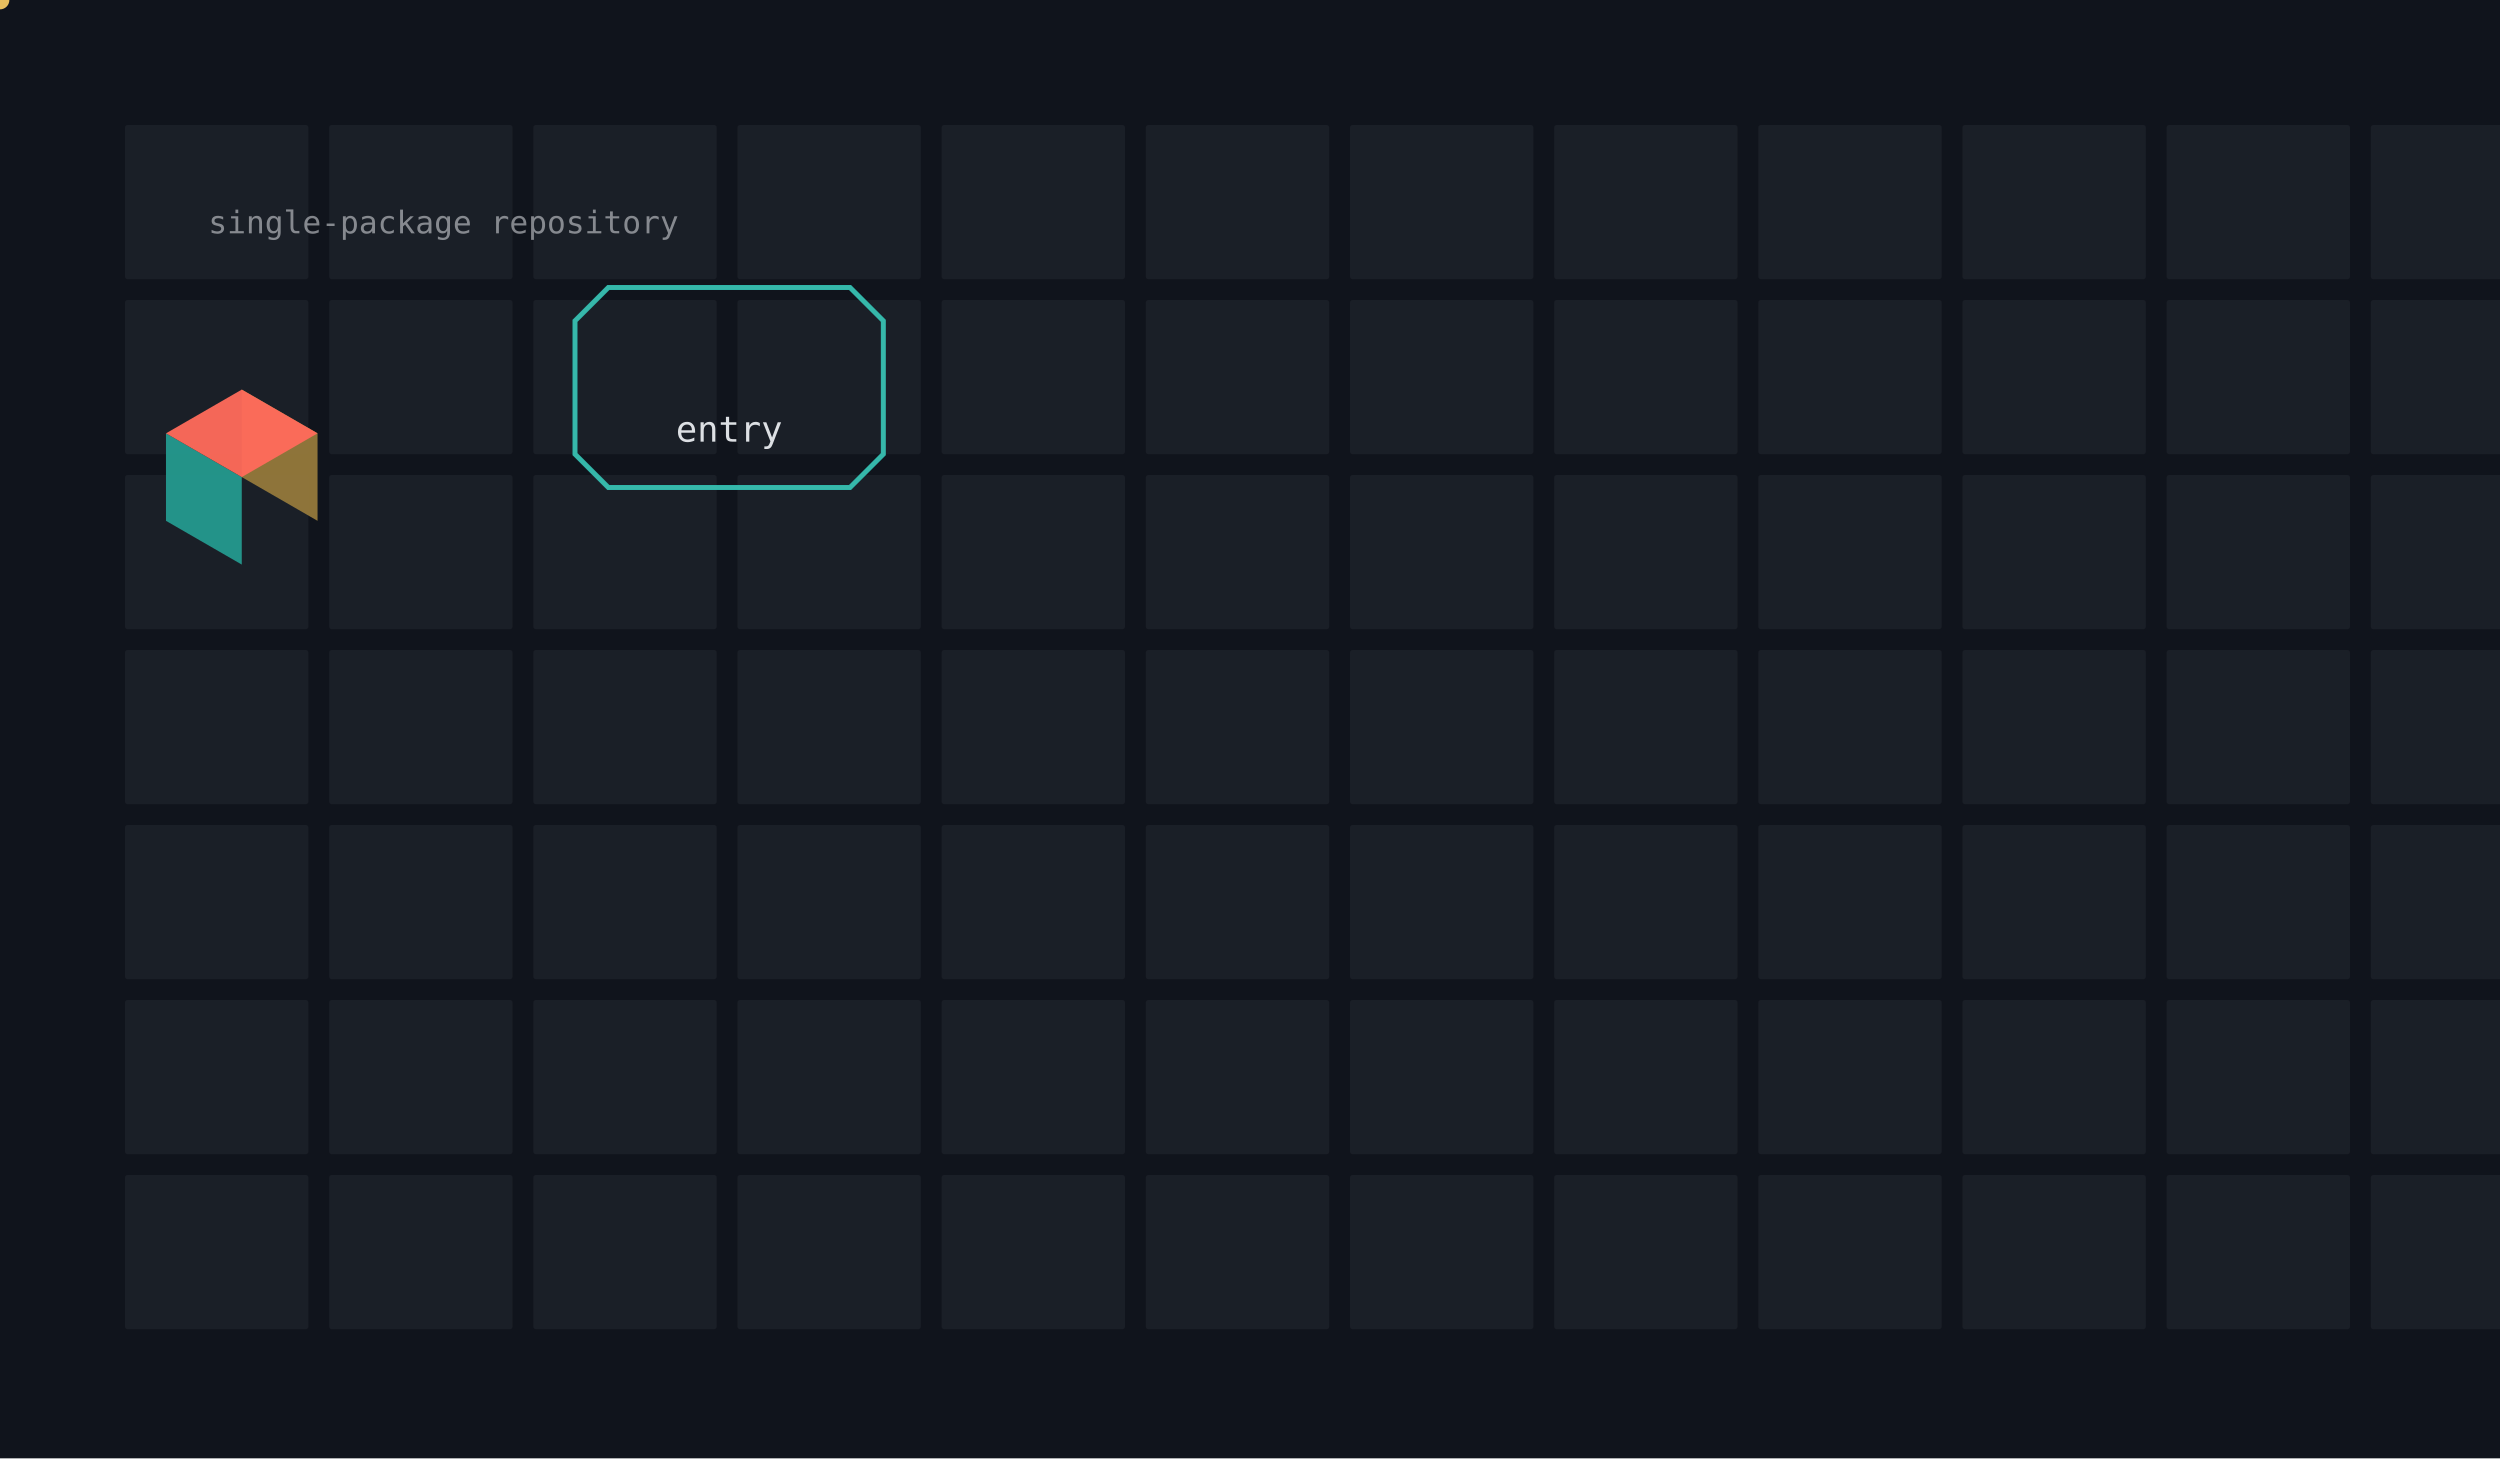
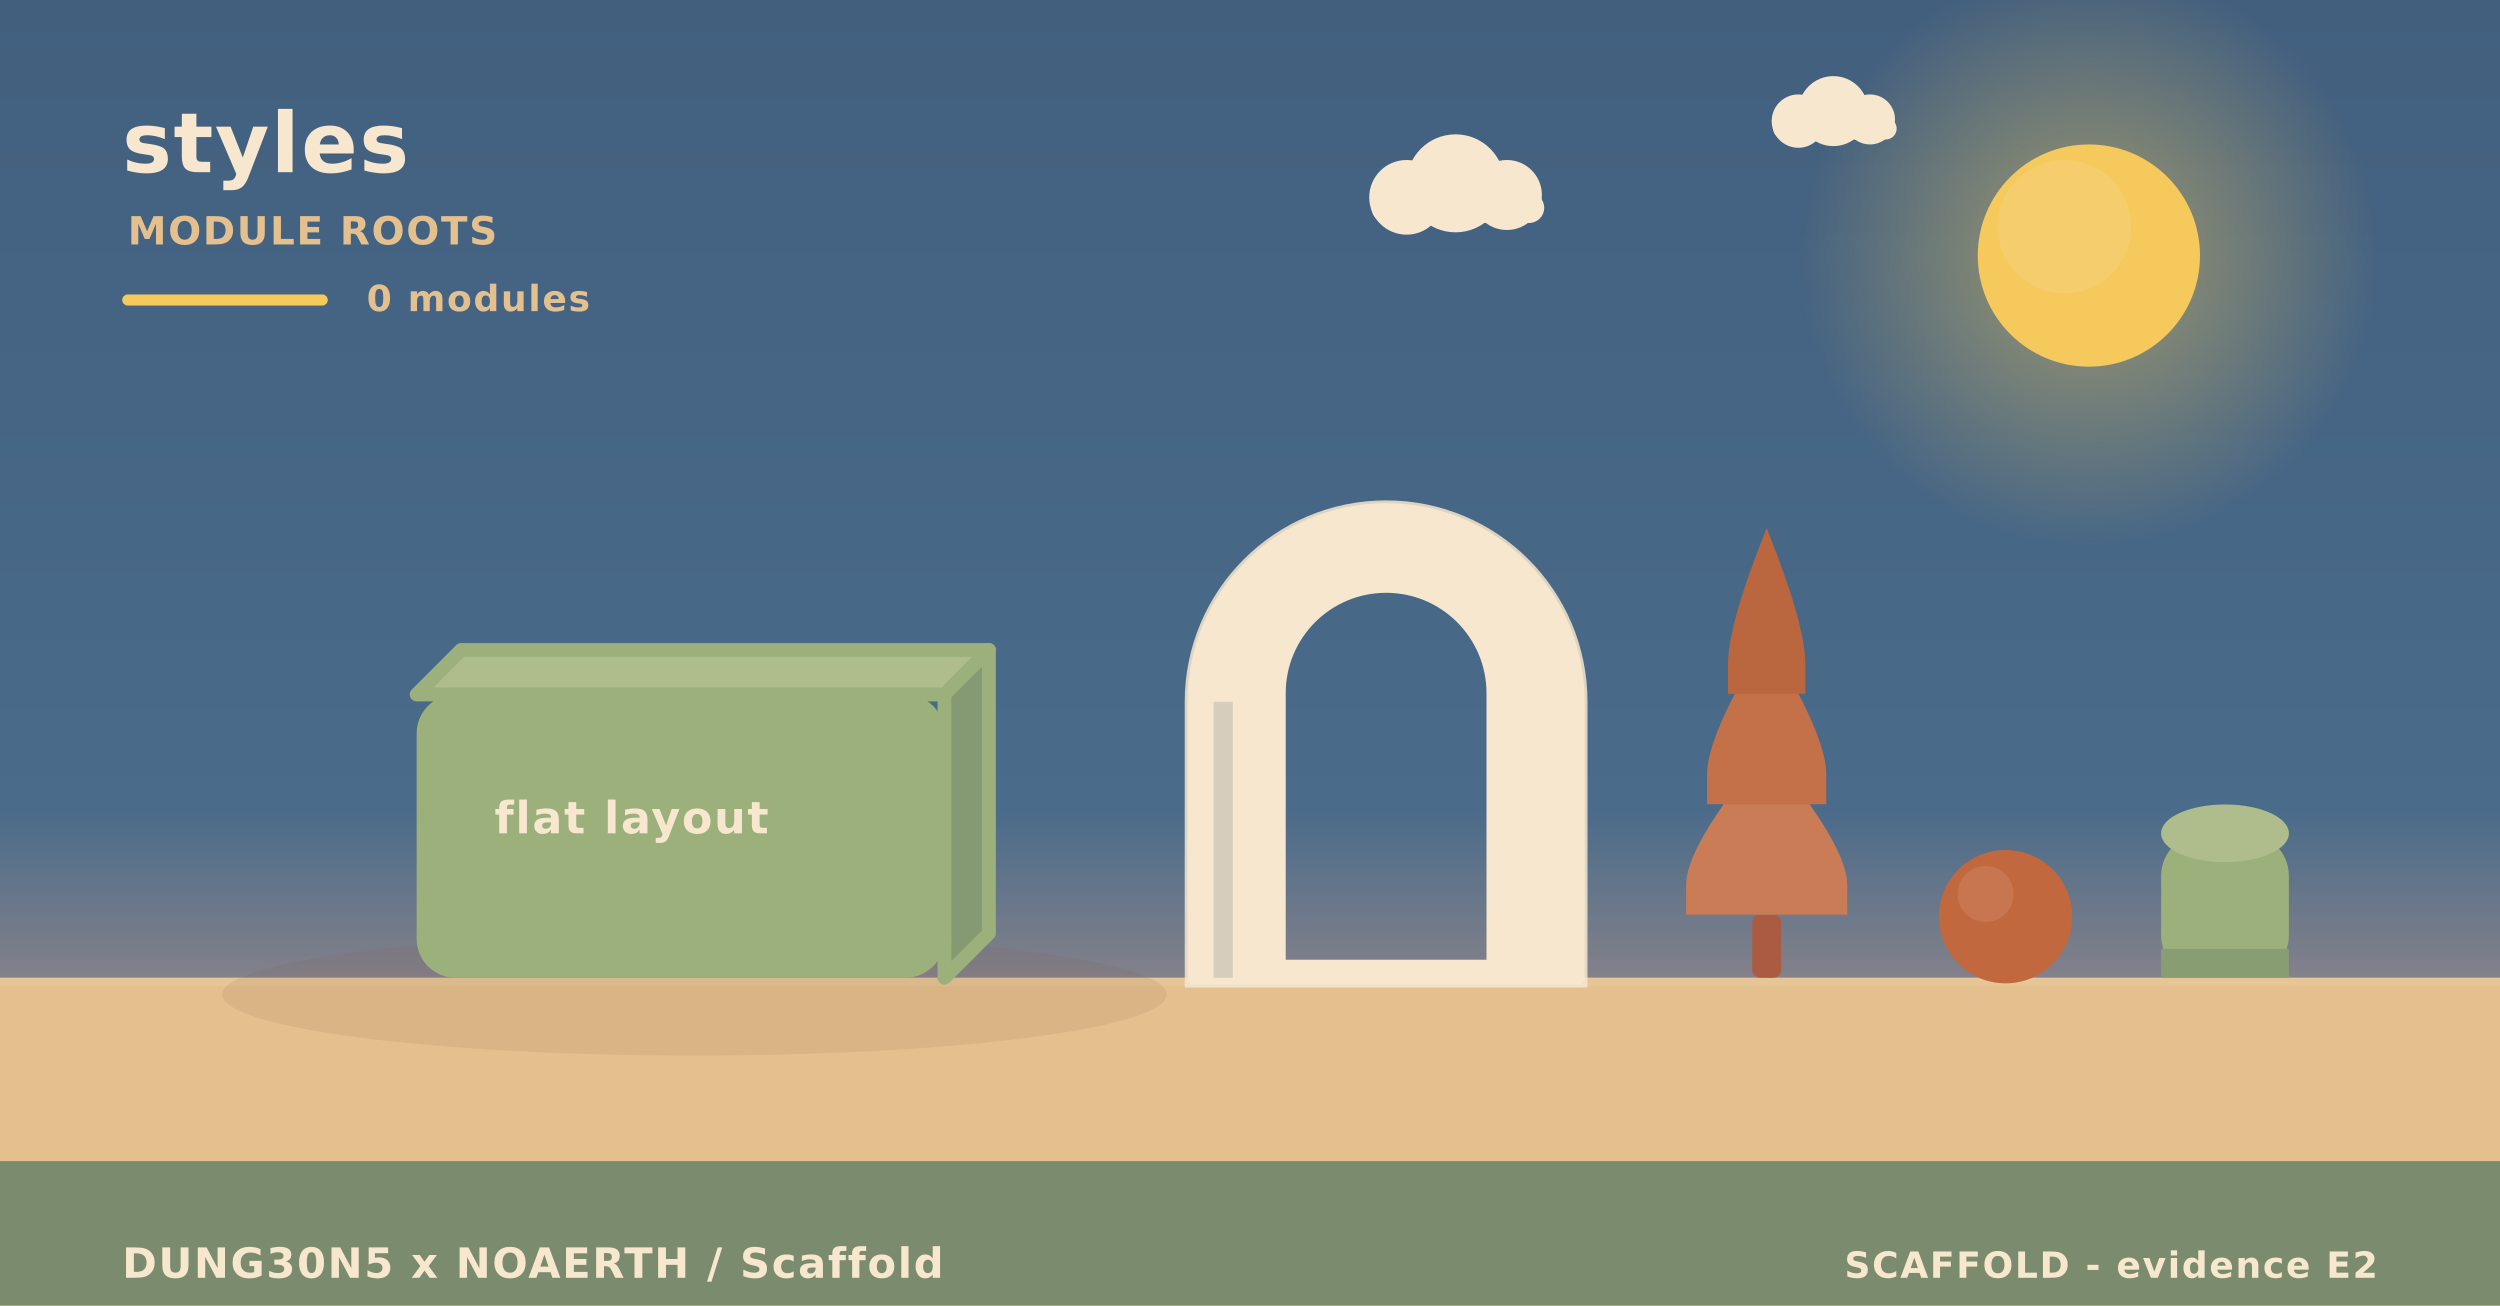
- <svg xmlns="http://www.w3.org/2000/svg" viewBox="0 0 1200 700" width="1200" height="700" role="img" aria-label="styles architecture">
-   <rect width="1200" height="700" fill="#10141c" />
-   <defs>
-     <linearGradient id="ga" x1="0" y1="0" x2="1" y2="1">
-       <stop offset="0%" stop-color="#ff6b5a" />
-       <stop offset="100%" stop-color="#2ec4b6" />
-     </linearGradient>
-   </defs>
-   <rect x="60.00" y="60.00" width="88.00" height="74.00" rx="1.20" fill="#f2f5f9" opacity="0.05" />
-   <rect x="158.00" y="60.00" width="88.00" height="74.00" rx="1.20" fill="#f2f5f9" opacity="0.05" />
-   <rect x="256.00" y="60.00" width="88.00" height="74.00" rx="1.20" fill="#f2f5f9" opacity="0.05" />
-   <rect x="354.00" y="60.00" width="88.00" height="74.00" rx="1.20" fill="#f2f5f9" opacity="0.05" />
-   <rect x="452.00" y="60.00" width="88.00" height="74.00" rx="1.20" fill="#f2f5f9" opacity="0.05" />
-   <rect x="550.00" y="60.00" width="88.00" height="74.00" rx="1.20" fill="#f2f5f9" opacity="0.05" />
-   <rect x="648.00" y="60.00" width="88.00" height="74.00" rx="1.20" fill="#f2f5f9" opacity="0.05" />
-   <rect x="746.00" y="60.00" width="88.00" height="74.00" rx="1.20" fill="#f2f5f9" opacity="0.05" />
-   <rect x="844.00" y="60.00" width="88.00" height="74.00" rx="1.20" fill="#f2f5f9" opacity="0.05" />
-   <rect x="942.00" y="60.00" width="88.00" height="74.00" rx="1.20" fill="#f2f5f9" opacity="0.05" />
-   <rect x="1040.00" y="60.00" width="88.00" height="74.00" rx="1.20" fill="#f2f5f9" opacity="0.05" />
-   <rect x="1138.00" y="60.00" width="88.00" height="74.00" rx="1.20" fill="#f2f5f9" opacity="0.05" />
-   <rect x="60.00" y="144.00" width="88.00" height="74.00" rx="1.20" fill="#f2f5f9" opacity="0.05" />
-   <rect x="158.00" y="144.00" width="88.00" height="74.00" rx="1.20" fill="#f2f5f9" opacity="0.05" />
-   <rect x="256.00" y="144.00" width="88.00" height="74.00" rx="1.20" fill="#f2f5f9" opacity="0.05" />
-   <rect x="354.00" y="144.00" width="88.00" height="74.00" rx="1.20" fill="#f2f5f9" opacity="0.05" />
-   <rect x="452.00" y="144.00" width="88.00" height="74.00" rx="1.20" fill="#f2f5f9" opacity="0.05" />
-   <rect x="550.00" y="144.00" width="88.00" height="74.00" rx="1.20" fill="#f2f5f9" opacity="0.05" />
-   <rect x="648.00" y="144.00" width="88.00" height="74.00" rx="1.20" fill="#f2f5f9" opacity="0.05" />
-   <rect x="746.00" y="144.00" width="88.00" height="74.00" rx="1.20" fill="#f2f5f9" opacity="0.05" />
-   <rect x="844.00" y="144.00" width="88.00" height="74.00" rx="1.20" fill="#f2f5f9" opacity="0.05" />
-   <rect x="942.00" y="144.00" width="88.00" height="74.00" rx="1.20" fill="#f2f5f9" opacity="0.05" />
-   <rect x="1040.00" y="144.00" width="88.00" height="74.00" rx="1.20" fill="#f2f5f9" opacity="0.05" />
-   <rect x="1138.00" y="144.00" width="88.00" height="74.00" rx="1.20" fill="#f2f5f9" opacity="0.05" />
-   <rect x="60.00" y="228.00" width="88.00" height="74.00" rx="1.20" fill="#f2f5f9" opacity="0.05" />
-   <rect x="158.00" y="228.00" width="88.00" height="74.00" rx="1.20" fill="#f2f5f9" opacity="0.05" />
-   <rect x="256.00" y="228.00" width="88.00" height="74.00" rx="1.20" fill="#f2f5f9" opacity="0.05" />
-   <rect x="354.00" y="228.00" width="88.00" height="74.00" rx="1.20" fill="#f2f5f9" opacity="0.05" />
-   <rect x="452.00" y="228.00" width="88.00" height="74.00" rx="1.20" fill="#f2f5f9" opacity="0.05" />
-   <rect x="550.00" y="228.00" width="88.00" height="74.00" rx="1.20" fill="#f2f5f9" opacity="0.05" />
-   <rect x="648.00" y="228.00" width="88.00" height="74.00" rx="1.20" fill="#f2f5f9" opacity="0.05" />
-   <rect x="746.00" y="228.00" width="88.00" height="74.00" rx="1.20" fill="#f2f5f9" opacity="0.05" />
-   <rect x="844.00" y="228.00" width="88.00" height="74.00" rx="1.20" fill="#f2f5f9" opacity="0.05" />
-   <rect x="942.00" y="228.00" width="88.00" height="74.00" rx="1.20" fill="#f2f5f9" opacity="0.05" />
-   <rect x="1040.00" y="228.00" width="88.00" height="74.00" rx="1.20" fill="#f2f5f9" opacity="0.05" />
-   <rect x="1138.00" y="228.00" width="88.00" height="74.00" rx="1.20" fill="#f2f5f9" opacity="0.05" />
-   <rect x="60.00" y="312.00" width="88.00" height="74.00" rx="1.20" fill="#f2f5f9" opacity="0.05" />
-   <rect x="158.00" y="312.00" width="88.00" height="74.00" rx="1.20" fill="#f2f5f9" opacity="0.05" />
-   <rect x="256.00" y="312.00" width="88.00" height="74.00" rx="1.20" fill="#f2f5f9" opacity="0.05" />
-   <rect x="354.00" y="312.00" width="88.00" height="74.00" rx="1.20" fill="#f2f5f9" opacity="0.05" />
-   <rect x="452.00" y="312.00" width="88.00" height="74.00" rx="1.20" fill="#f2f5f9" opacity="0.05" />
-   <rect x="550.00" y="312.00" width="88.00" height="74.00" rx="1.20" fill="#f2f5f9" opacity="0.05" />
-   <rect x="648.00" y="312.00" width="88.00" height="74.00" rx="1.20" fill="#f2f5f9" opacity="0.05" />
-   <rect x="746.00" y="312.00" width="88.00" height="74.00" rx="1.20" fill="#f2f5f9" opacity="0.05" />
-   <rect x="844.00" y="312.00" width="88.00" height="74.00" rx="1.20" fill="#f2f5f9" opacity="0.05" />
-   <rect x="942.00" y="312.00" width="88.00" height="74.00" rx="1.20" fill="#f2f5f9" opacity="0.05" />
-   <rect x="1040.00" y="312.00" width="88.00" height="74.00" rx="1.20" fill="#f2f5f9" opacity="0.05" />
-   <rect x="1138.00" y="312.00" width="88.00" height="74.00" rx="1.20" fill="#f2f5f9" opacity="0.05" />
-   <rect x="60.00" y="396.00" width="88.00" height="74.00" rx="1.20" fill="#f2f5f9" opacity="0.05" />
-   <rect x="158.00" y="396.00" width="88.00" height="74.00" rx="1.20" fill="#f2f5f9" opacity="0.05" />
-   <rect x="256.00" y="396.00" width="88.00" height="74.00" rx="1.20" fill="#f2f5f9" opacity="0.05" />
-   <rect x="354.00" y="396.00" width="88.00" height="74.00" rx="1.20" fill="#f2f5f9" opacity="0.05" />
-   <rect x="452.00" y="396.00" width="88.00" height="74.00" rx="1.20" fill="#f2f5f9" opacity="0.05" />
-   <rect x="550.00" y="396.00" width="88.00" height="74.00" rx="1.20" fill="#f2f5f9" opacity="0.05" />
-   <rect x="648.00" y="396.00" width="88.00" height="74.00" rx="1.20" fill="#f2f5f9" opacity="0.05" />
-   <rect x="746.00" y="396.00" width="88.00" height="74.00" rx="1.20" fill="#f2f5f9" opacity="0.05" />
-   <rect x="844.00" y="396.00" width="88.00" height="74.00" rx="1.20" fill="#f2f5f9" opacity="0.05" />
-   <rect x="942.00" y="396.00" width="88.00" height="74.00" rx="1.20" fill="#f2f5f9" opacity="0.05" />
-   <rect x="1040.00" y="396.00" width="88.00" height="74.00" rx="1.20" fill="#f2f5f9" opacity="0.05" />
-   <rect x="1138.00" y="396.00" width="88.00" height="74.00" rx="1.20" fill="#f2f5f9" opacity="0.05" />
-   <rect x="60.00" y="480.00" width="88.00" height="74.00" rx="1.20" fill="#f2f5f9" opacity="0.05" />
-   <rect x="158.00" y="480.00" width="88.00" height="74.00" rx="1.20" fill="#f2f5f9" opacity="0.05" />
-   <rect x="256.00" y="480.00" width="88.00" height="74.00" rx="1.20" fill="#f2f5f9" opacity="0.05" />
-   <rect x="354.00" y="480.00" width="88.00" height="74.00" rx="1.20" fill="#f2f5f9" opacity="0.05" />
-   <rect x="452.00" y="480.00" width="88.00" height="74.00" rx="1.20" fill="#f2f5f9" opacity="0.05" />
-   <rect x="550.00" y="480.00" width="88.00" height="74.00" rx="1.20" fill="#f2f5f9" opacity="0.05" />
-   <rect x="648.00" y="480.00" width="88.00" height="74.00" rx="1.20" fill="#f2f5f9" opacity="0.05" />
-   <rect x="746.00" y="480.00" width="88.00" height="74.00" rx="1.20" fill="#f2f5f9" opacity="0.05" />
-   <rect x="844.00" y="480.00" width="88.00" height="74.00" rx="1.20" fill="#f2f5f9" opacity="0.05" />
-   <rect x="942.00" y="480.00" width="88.00" height="74.00" rx="1.20" fill="#f2f5f9" opacity="0.05" />
-   <rect x="1040.00" y="480.00" width="88.00" height="74.00" rx="1.20" fill="#f2f5f9" opacity="0.05" />
-   <rect x="1138.00" y="480.00" width="88.00" height="74.00" rx="1.20" fill="#f2f5f9" opacity="0.05" />
-   <rect x="60.00" y="564.00" width="88.00" height="74.00" rx="1.20" fill="#f2f5f9" opacity="0.05" />
-   <rect x="158.00" y="564.00" width="88.00" height="74.00" rx="1.20" fill="#f2f5f9" opacity="0.05" />
-   <rect x="256.00" y="564.00" width="88.00" height="74.00" rx="1.20" fill="#f2f5f9" opacity="0.05" />
-   <rect x="354.00" y="564.00" width="88.00" height="74.00" rx="1.20" fill="#f2f5f9" opacity="0.05" />
-   <rect x="452.00" y="564.00" width="88.00" height="74.00" rx="1.20" fill="#f2f5f9" opacity="0.05" />
-   <rect x="550.00" y="564.00" width="88.00" height="74.00" rx="1.20" fill="#f2f5f9" opacity="0.05" />
-   <rect x="648.00" y="564.00" width="88.00" height="74.00" rx="1.20" fill="#f2f5f9" opacity="0.05" />
-   <rect x="746.00" y="564.00" width="88.00" height="74.00" rx="1.20" fill="#f2f5f9" opacity="0.05" />
-   <rect x="844.00" y="564.00" width="88.00" height="74.00" rx="1.20" fill="#f2f5f9" opacity="0.05" />
-   <rect x="942.00" y="564.00" width="88.00" height="74.00" rx="1.20" fill="#f2f5f9" opacity="0.05" />
-   <rect x="1040.00" y="564.00" width="88.00" height="74.00" rx="1.20" fill="#f2f5f9" opacity="0.05" />
-   <rect x="1138.00" y="564.00" width="88.00" height="74.00" rx="1.20" fill="#f2f5f9" opacity="0.05" />
-   <path d="M292.00,138.00 H408.00 L424.00,154.00 V218.00 L408.00,234.00 H292.00 L276.00,218.00 V154.00 Z" fill="none" stroke="rgba(255,107,90,0.550)" stroke-width="1.80" opacity="0.90" />
-   <polygon points="116.05,229.00 152.42,250.00 152.42,208.00 116.05,187.00" fill="#94793b" opacity="0.95" />
-   <polygon points="79.67,250.00 116.05,271.00 116.05,229.00 79.67,208.00" fill="#24998e" opacity="0.95" />
-   <polygon points="116.05,187.00 152.42,208.00 116.05,229.00 79.67,208.00" fill="#ff6b5a" opacity="0.95" />
-   <text x="350" y="212" font-family="ui-monospace,Menlo,monospace" font-size="17" fill="rgba(242,245,249,0.900)" text-anchor="middle">entry</text>
+ <svg xmlns="http://www.w3.org/2000/svg" width="900" height="470" viewBox="0 0 900 470" role="img" aria-label="styles - how it is built">
+   <linearGradient id="skya" x1="0" y1="0" x2="0" y2="1">
+     <stop offset="0" stop-color="#425f7e" />
+     <stop offset="0.62" stop-color="#4a6b8a" />
+     <stop offset="1" stop-color="#f3ad8a" />
+   </linearGradient>
+   <rect width="900" height="470" fill="url(#skya)" />
+   <radialGradient id="suna">
+     <stop offset="0.35" stop-color="#f5c95c" stop-opacity="0.34" />
+     <stop offset="1" stop-color="#f5c95c" stop-opacity="0" />
+   </radialGradient>
+   <circle cx="752" cy="92" r="104" fill="url(#suna)" />
+   <circle cx="752" cy="92" r="40" fill="#f5c95c" />
+   <circle cx="743.2" cy="81.6" r="24" fill="#f5d27e" opacity="0.5" />
  <g>
-     <path d="M292.00,138.00 H408.00 L424.00,154.00 V218.00 L408.00,234.00 H292.00 L276.00,218.00 V154.00 Z" fill="none" stroke="#2ec4b6" stroke-width="2.40" opacity="0.90" />
-     <animate attributeName="opacity" values="0.25;1.0;0.25" dur="15.7s" begin="0.0s" repeatCount="indefinite" />
+     <circle cx="524" cy="66" r="17.64" fill="#f6e7ce" />
+     <circle cx="506.36" cy="71.04" r="13.44" fill="#f6e7ce" />
+     <circle cx="542.48" cy="70.2" r="12.6" fill="#f6e7ce" />
+     <rect x="493.76" y="69.36" width="62.16" height="10.92" rx="5.46" fill="#f6e7ce" />
+     <animateTransform attributeName="transform" type="translate" values="0 0;24 0;0 0" dur="36s" begin="0s" repeatCount="indefinite" />
  </g>
-   <g opacity="0.9">
-     <circle cx="0.00" cy="0.00" r="4.50" fill="#ffd166" opacity="1.00" />
-     <animateTransform attributeName="transform" type="translate" values="350.00,184.00 350.00,184.00" dur="5.233s" begin="0.0s" repeatCount="indefinite" />
-     <animateTransform attributeName="transform" type="translate" values="350.00,184.00 350.00,184.00" dur="5.233s" begin="2.617s" repeatCount="indefinite" />
+   <g>
+     <circle cx="660" cy="40" r="12.6" fill="#f6e7ce" />
+     <circle cx="647.4" cy="43.6" r="9.6" fill="#f6e7ce" />
+     <circle cx="673.2" cy="43" r="9" fill="#f6e7ce" />
+     <rect x="638.4" y="42.4" width="44.4" height="7.8" rx="3.9" fill="#f6e7ce" />
+     <animateTransform attributeName="transform" type="translate" values="0 0;-18 0;0 0" dur="46s" begin="3s" repeatCount="indefinite" />
  </g>
-   <text x="100" y="112" font-family="ui-monospace,Menlo,monospace" font-size="15" fill="rgba(242,245,249,0.500)">single-package repository</text>
+   <rect x="0" y="352" width="900" height="118" fill="#e3c08d" />
+   <rect x="0" y="352" width="900" height="3" fill="#e6c596" />
+   <text x="44" y="62" font-family="Verdana,DejaVu Sans,sans-serif" font-size="30" font-weight="700" letter-spacing="0.6" fill="#f6e7ce" text-anchor="start">styles</text>
+   <text x="46" y="88" font-family="Verdana,DejaVu Sans,sans-serif" font-size="14" font-weight="700" letter-spacing="0.6" fill="#e3c08d" text-anchor="start">MODULE ROOTS</text>
+   <rect x="44" y="106" width="74" height="4" rx="2" fill="#f5c95c" />
+   <text x="132" y="112" font-family="Verdana,DejaVu Sans,sans-serif" font-size="13" font-weight="700" letter-spacing="0.6" fill="#e3c08d" text-anchor="start">0 modules</text>
+   <ellipse cx="250" cy="358" rx="170" ry="22" fill="rgba(138,90,68,0.11)" />
+   <path d="M150,250 L340,250 L356,234 L166,234 Z" fill="#afbc8c" stroke="#9bb07a" stroke-width="5" stroke-linejoin="round" />
+   <path d="M340,250 L356,234 L356,336 L340,352 Z" fill="#859972" stroke="#9bb07a" stroke-width="5" stroke-linejoin="round" />
+   <rect x="150" y="250" width="190" height="102" rx="14" fill="#9bb07a" />
+   <text x="178" y="300" font-family="Verdana,DejaVu Sans,sans-serif" font-size="16" font-weight="700" letter-spacing="0.6" fill="#f6e7ce" text-anchor="start">flat layout</text>
+   <path d="M430,352 L430,252.64 A69,69 0 0 1 568,252.64 L568,352 Z M460.36,348 L460.36,249.55 A38.64,38.64 0 0 1 537.64,249.55 L537.64,348 Z" fill="#f6e7ce" fill-rule="evenodd" stroke="#f6e7ce" stroke-width="5" stroke-linejoin="round" />
+   <path d="M430,352 L430,252.64 A69,69 0 0 1 568,252.64 L568,352 Z" fill="none" stroke="#f6e7ce" stroke-width="7" stroke-linecap="round" opacity="0.85" />
+   <rect x="436.9" y="252.64" width="6.9" height="99.36" fill="#d7cdbc" />
+   <rect x="630.78" y="329.28" width="10.44" height="22.72" rx="2.9" fill="#ac5b43" />
+   <path d="M636,269.64 Q607,304.23 607,318.54 Q607,329.28 607,329.28 L665,329.28 Q665,329.28 665,318.54 Q665,304.23 636,269.64 Z" fill="#c97c56" />
+   <path d="M636,229.88 Q614.54,264.47 614.54,278.78 Q614.54,289.52 614.54,289.52 L657.46,289.52 Q657.46,289.52 657.46,278.78 Q657.46,264.47 636,229.88 Z" fill="#c47048" />
+   <path d="M636,190.12 Q622.08,224.71 622.08,239.02 Q622.08,249.76 622.08,249.76 L649.92,249.76 Q649.92,249.76 649.92,239.02 Q649.92,224.71 636,190.12 Z" fill="#ba663f" />
+   <circle cx="722" cy="330" r="24" fill="#c1683f" />
+   <circle cx="714.8" cy="321.84" r="10.08" fill="#cc815c" opacity="0.55" />
+   <rect x="778" y="300" width="46" height="52" rx="15.33" fill="#9bb07a" />
+   <ellipse cx="801" cy="300" rx="23" ry="10.4" fill="#afbc8c" />
+   <rect x="778" y="341.6" width="46" height="10.4" fill="#899d73" />
+   <rect x="0" y="418" width="900" height="52" rx="0" fill="#75886c" opacity="0.94" />
+   <text x="44" y="460" font-family="Verdana,DejaVu Sans,sans-serif" font-size="15" font-weight="700" letter-spacing="0.6" fill="#f6e7ce" text-anchor="start">DUNG30N5 x NOAERTH  /  Scaffold</text>
+   <text x="856" y="460" font-family="Verdana,DejaVu Sans,sans-serif" font-size="13" font-weight="700" letter-spacing="0.6" fill="#f6e7ce" text-anchor="end">SCAFFOLD  -  evidence E2</text>
</svg>
